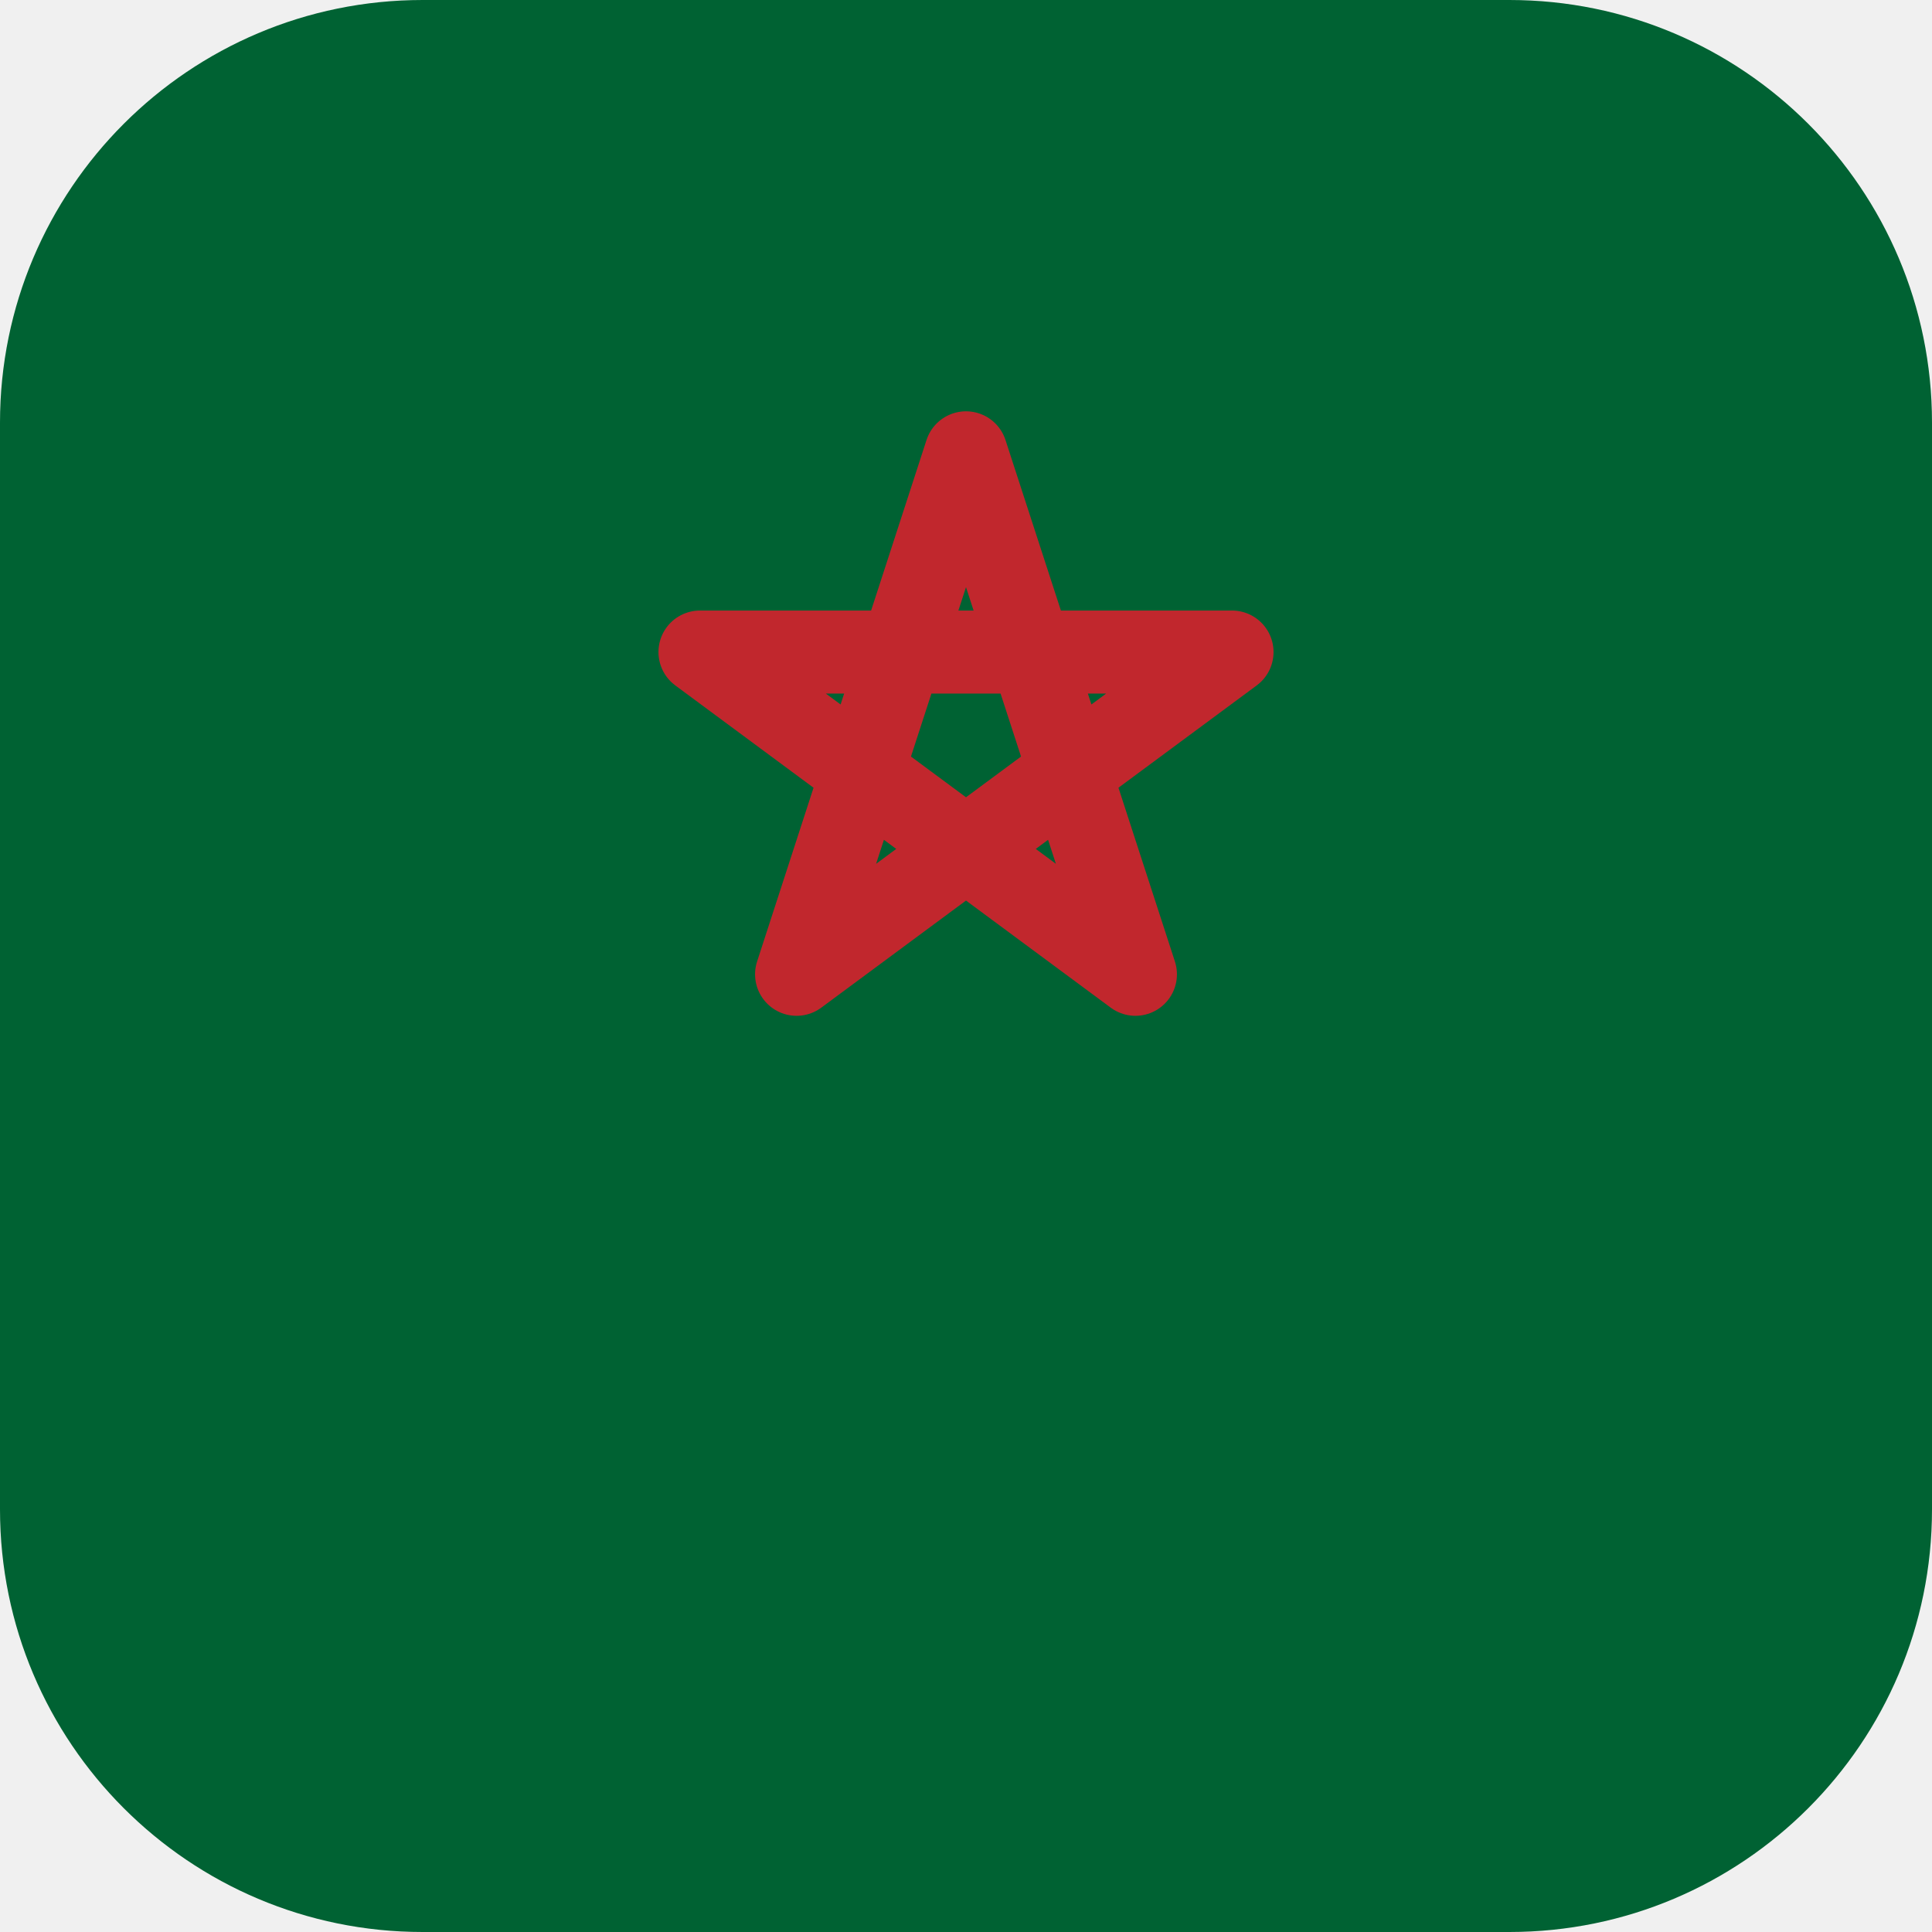
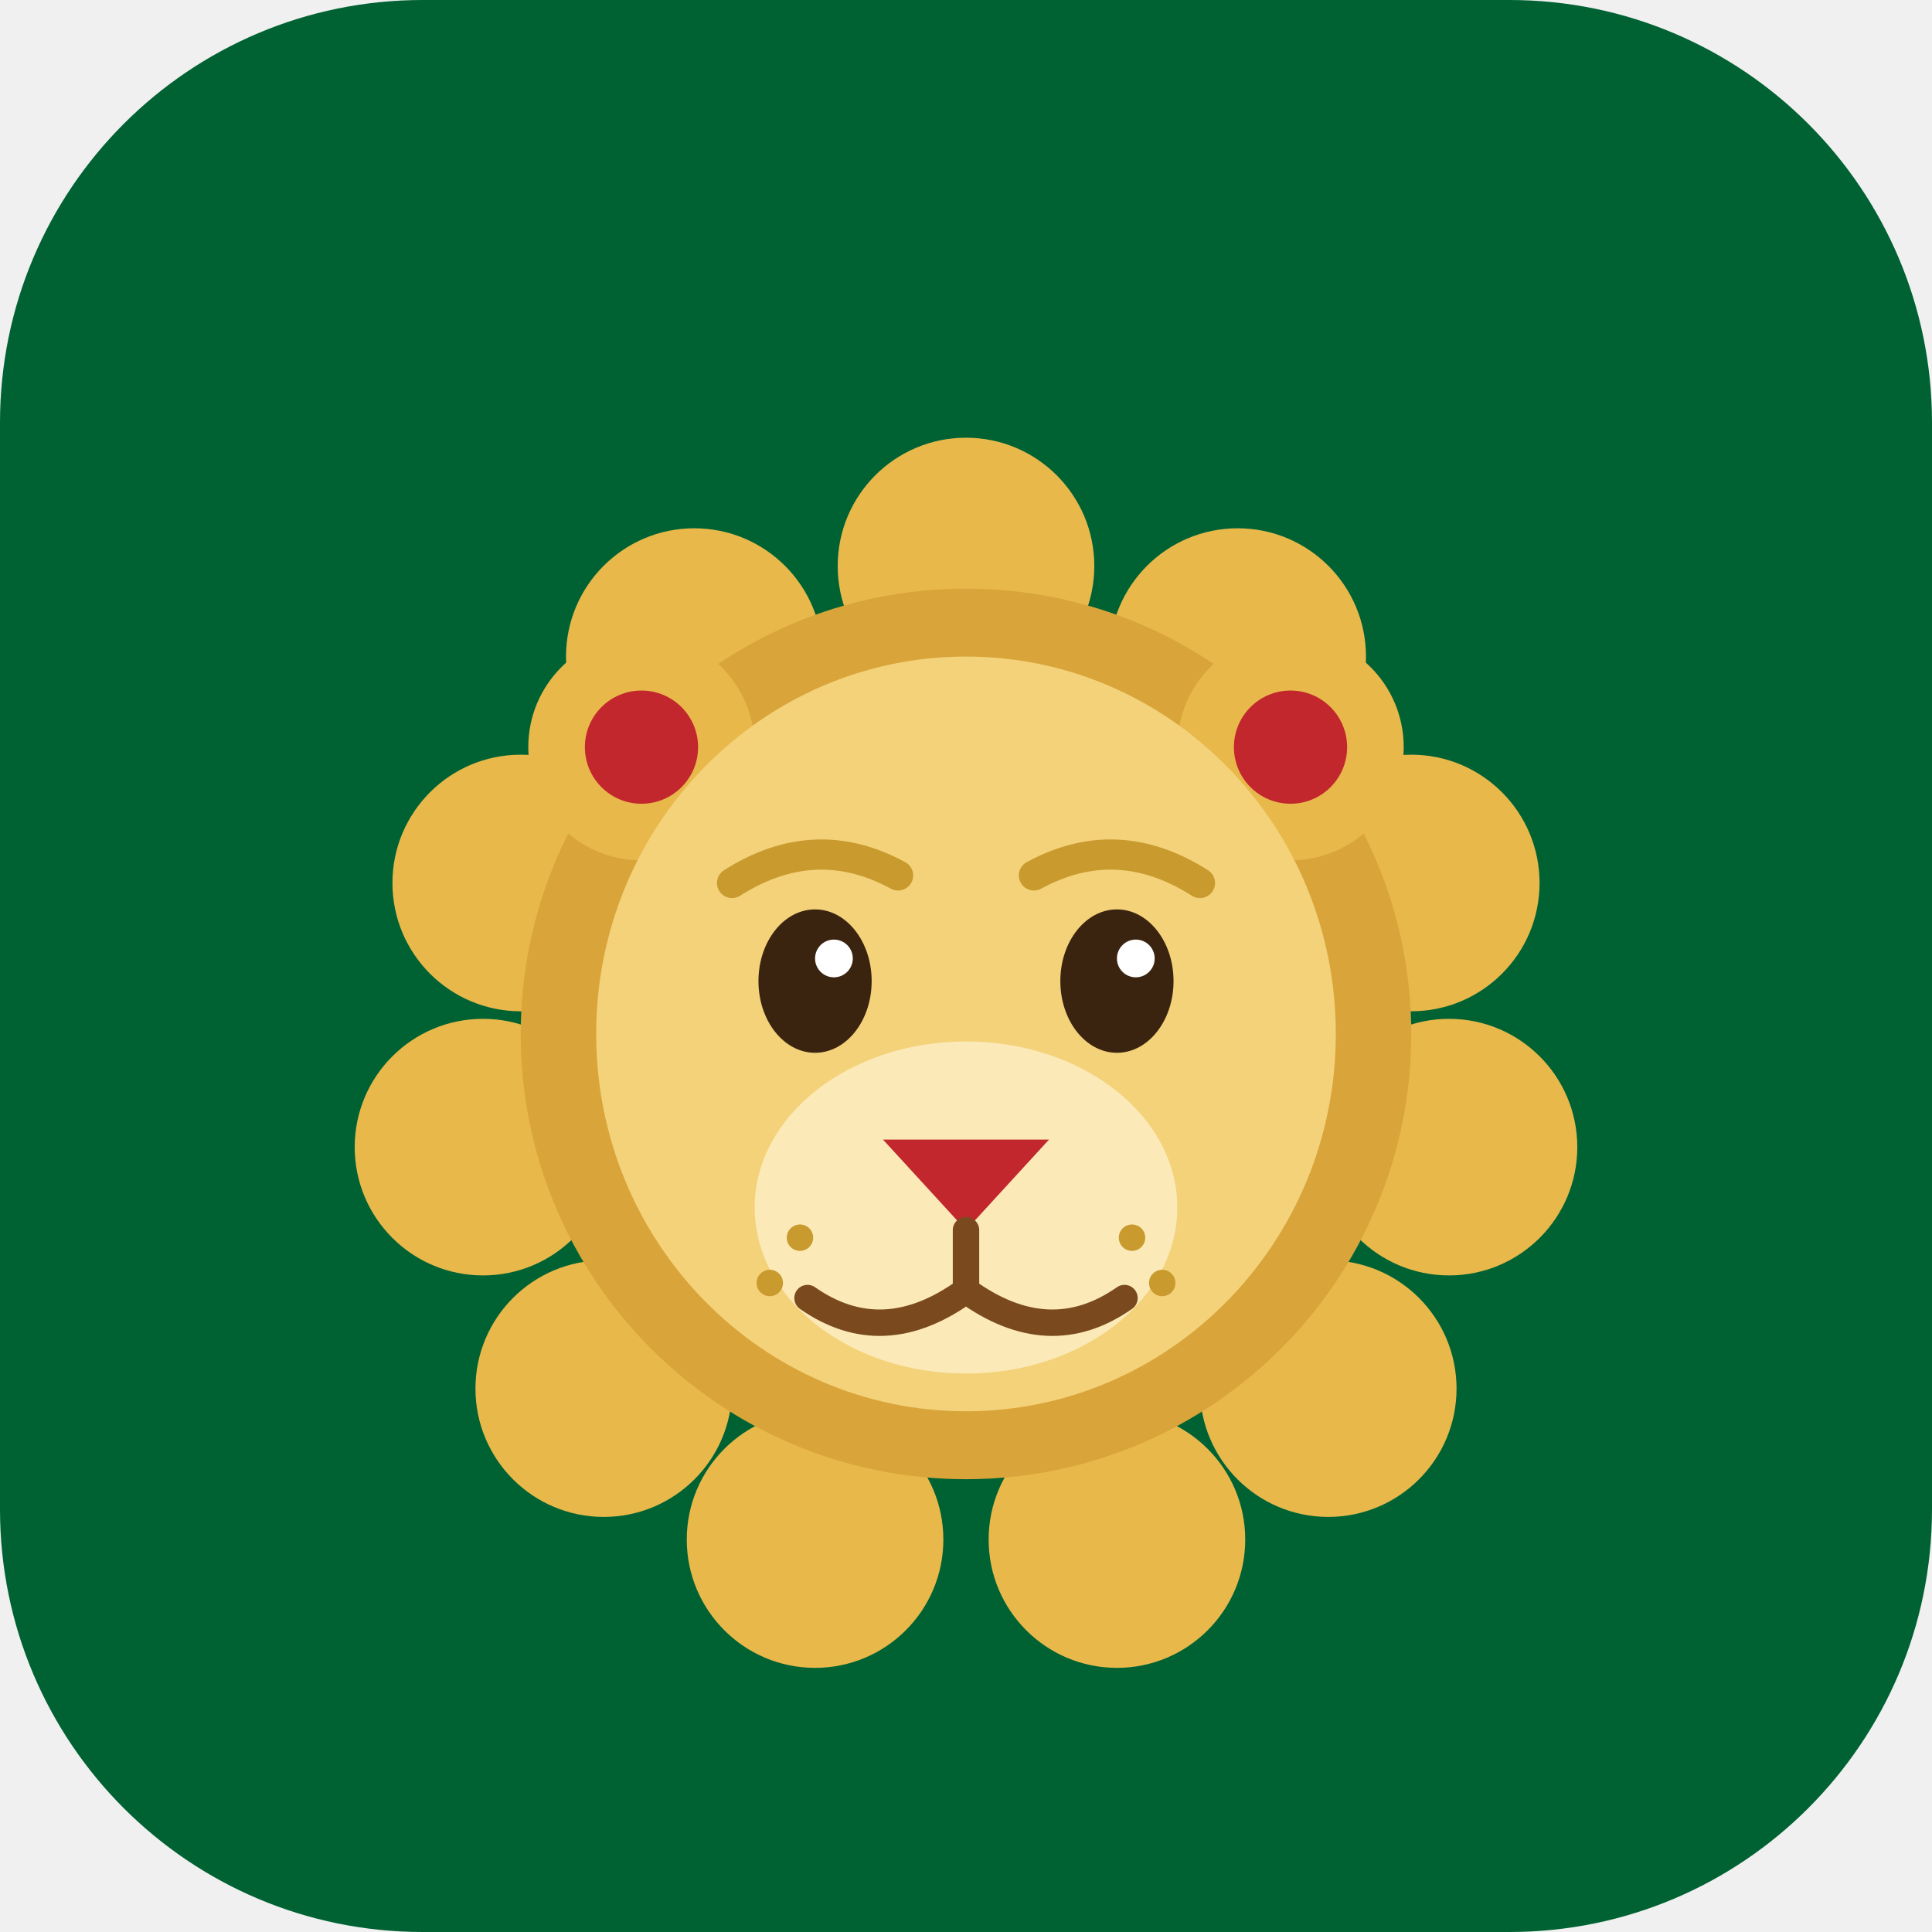
<svg xmlns="http://www.w3.org/2000/svg" width="512" height="512" viewBox="0 0 512 512">
  <rect width="512" height="512" rx="112" fill="#006233" />
-   <path fill="none" stroke="#C1272D" stroke-width="22" stroke-linejoin="round" d="M256 120        L300.9 258.2        L185.5 172.8        L326.5 172.8        L211.1 258.2        Z" />
+   <g transform="translate(256 268)">
+     <g fill="#E8B84B">
+       <circle cx="0" cy="-118" r="34" />
+       <circle cx="72" cy="-94" r="34" />
+       <circle cx="118" cy="-34" r="34" />
+       <circle cx="128" cy="36" r="34" />
+       <circle cx="96" cy="100" r="34" />
+       <circle cx="40" cy="140" r="34" />
+       <circle cx="-40" cy="140" r="34" />
+       <circle cx="-96" cy="100" r="34" />
+       <circle cx="-128" cy="36" r="34" />
+       <circle cx="-118" cy="-34" r="34" />
+       <circle cx="-72" cy="-94" r="34" />
+     </g>
+     <circle cx="0" cy="6" r="118" fill="#D9A53A" />
+     <circle cx="-86" cy="-70" r="30" fill="#E8B84B" />
+     <circle cx="86" cy="-70" r="30" fill="#E8B84B" />
+     <circle cx="-86" cy="-70" r="15" fill="#C1272D" />
+     <circle cx="86" cy="-70" r="15" fill="#C1272D" />
+     <ellipse cx="0" cy="6" rx="98" ry="100" fill="#F4D27A" />
+     <ellipse cx="0" cy="52" rx="56" ry="44" fill="#FBE9B8" />
+     <ellipse cx="-40" cy="-8" rx="15" ry="19" fill="#3A2410" />
+     <ellipse cx="40" cy="-8" rx="15" ry="19" fill="#3A2410" />
+     <circle cx="-35" cy="-14" r="5" fill="#fff" />
+     <circle cx="45" cy="-14" r="5" fill="#fff" />
+     <path d="M-62 -34 Q-40 -48 -18 -36" stroke="#C99A2E" stroke-width="8" fill="none" stroke-linecap="round" />
+     <path d="M62 -34 Q40 -48 18 -36" stroke="#C99A2E" stroke-width="8" fill="none" stroke-linecap="round" />
+     <path d="M-22 34 L22 34 L0 58 Z" fill="#C1272D" />
+     <path d="M0 58 L0 74 M0 74 Q-22 90 -42 76 M0 74 Q22 90 42 76" stroke="#7A4A1E" stroke-width="7" fill="none" stroke-linecap="round" />
+     <g fill="#C99A2E">
+       <circle cx="-44" cy="60" r="3.5" />
+       <circle cx="-52" cy="72" r="3.5" />
+       <circle cx="44" cy="60" r="3.5" />
+       <circle cx="52" cy="72" r="3.5" />
+     </g>
+   </g>
</svg>
